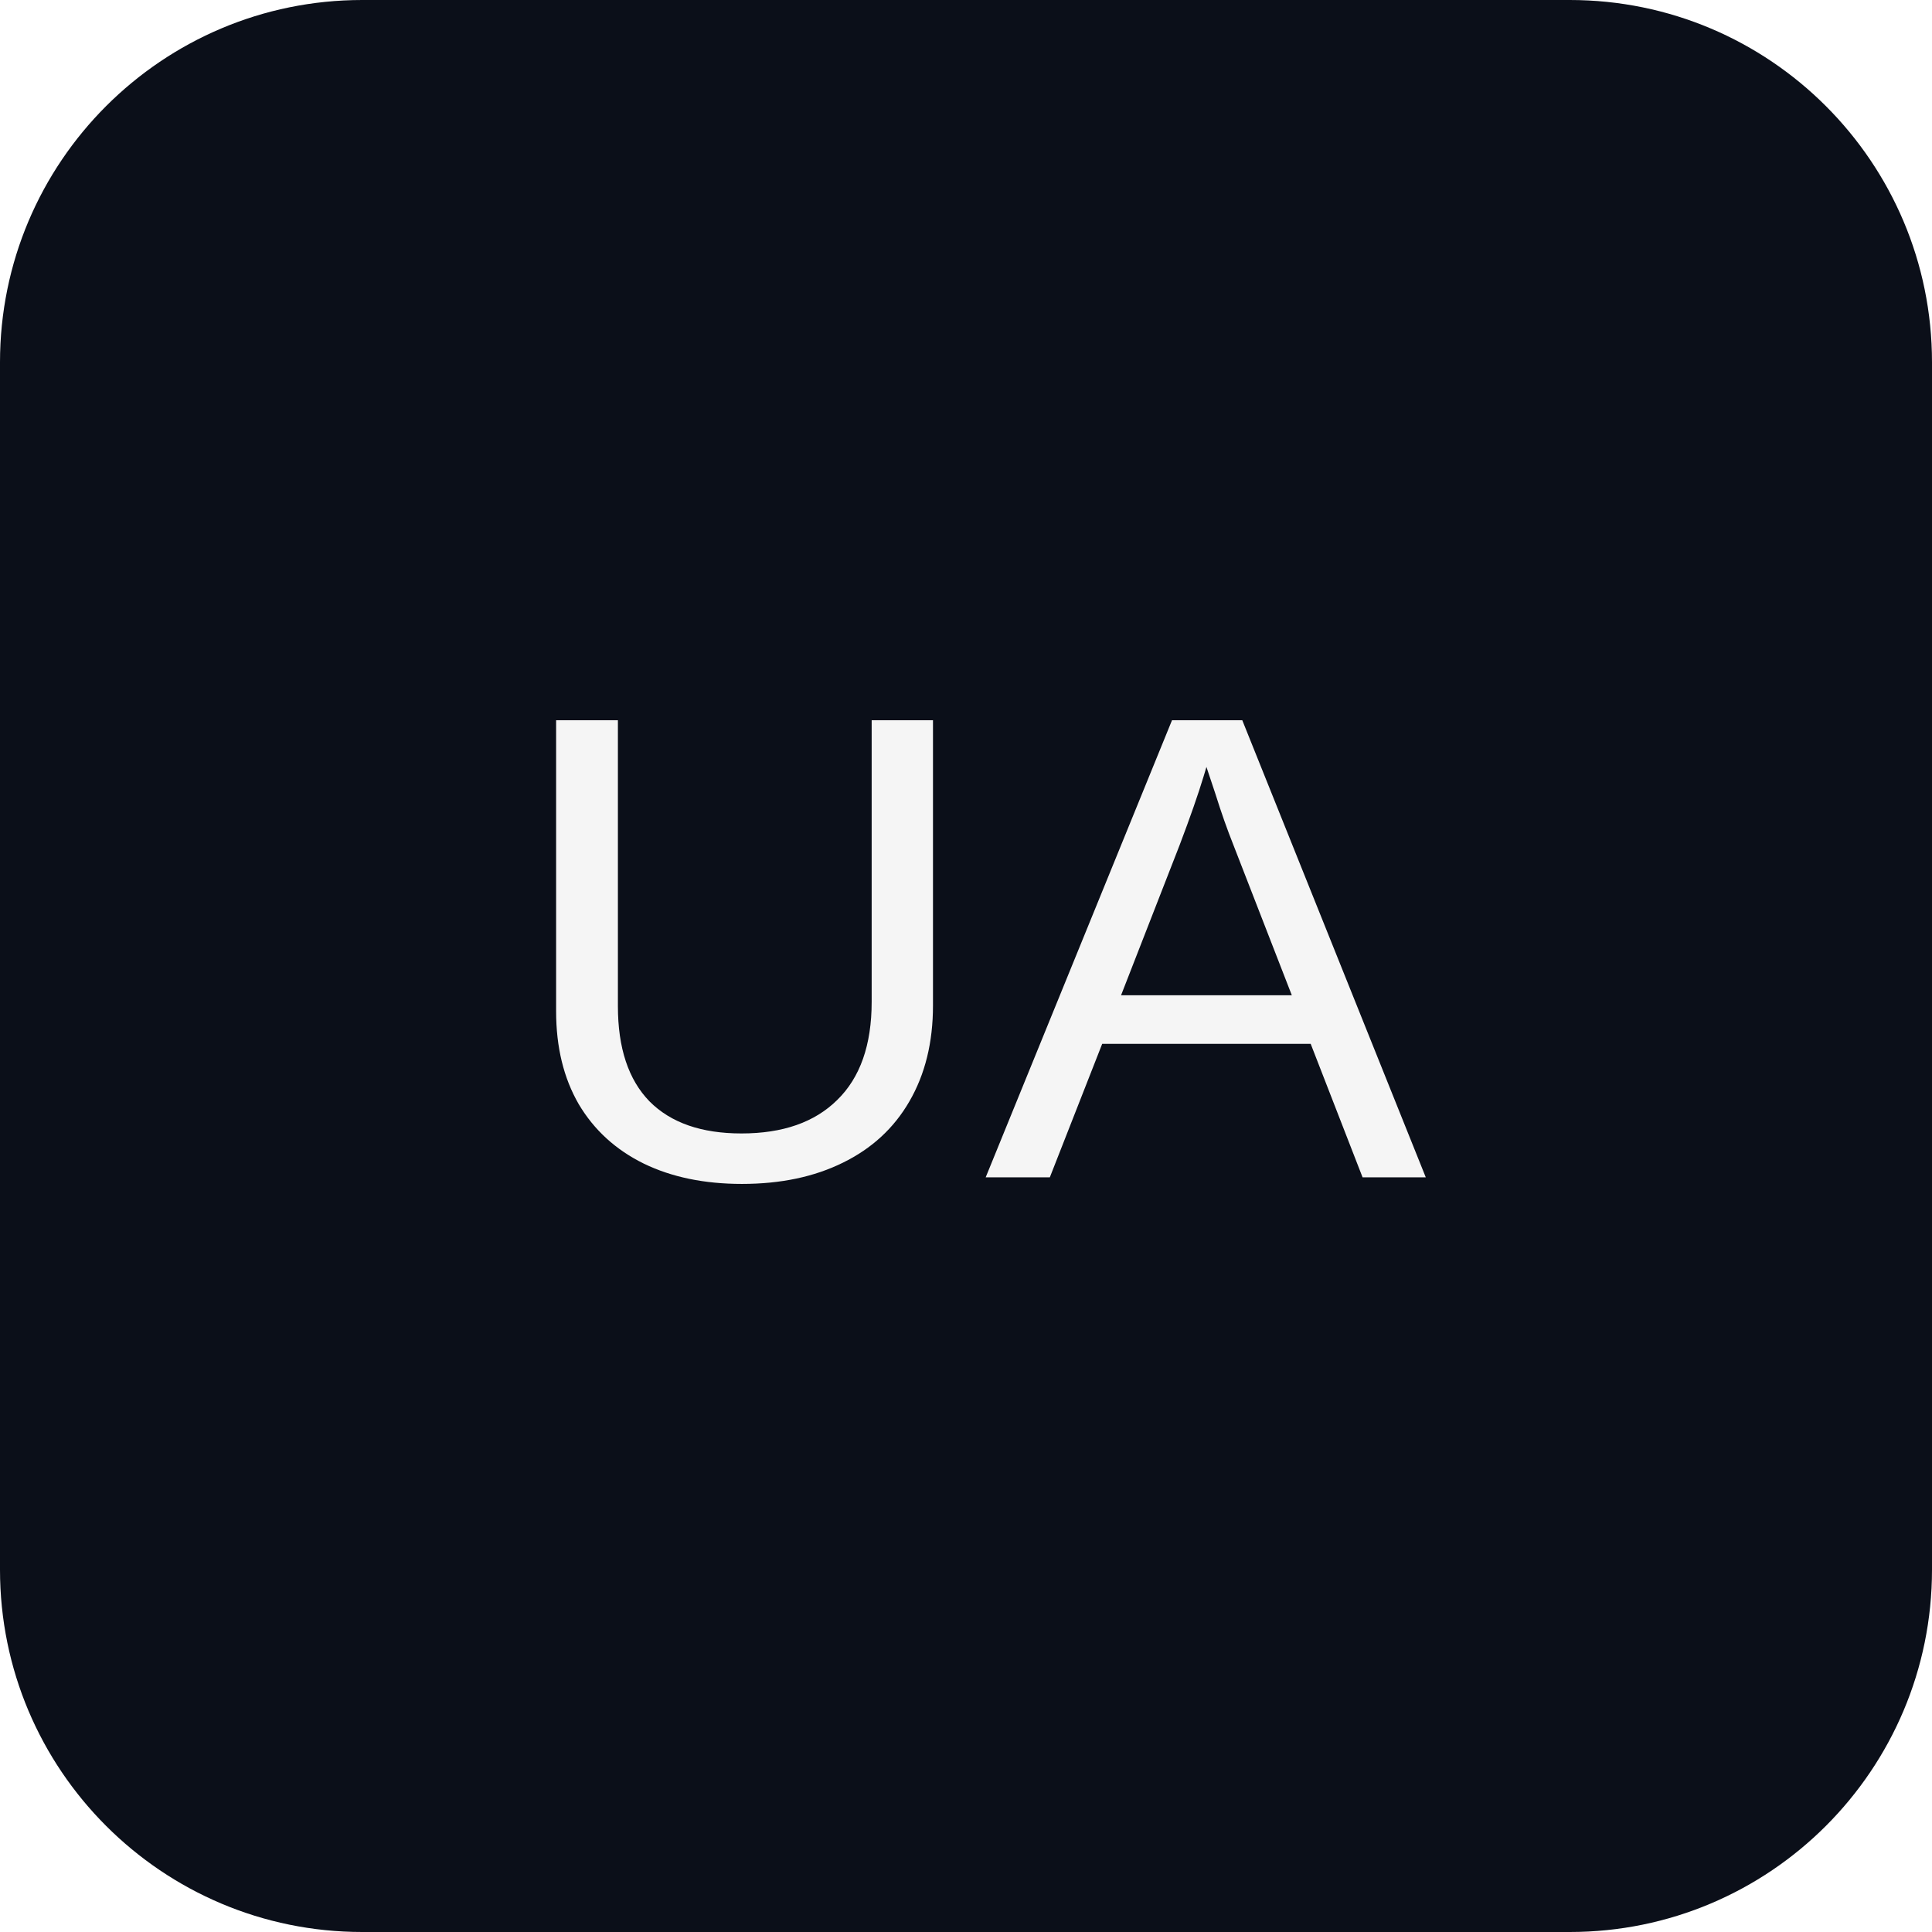
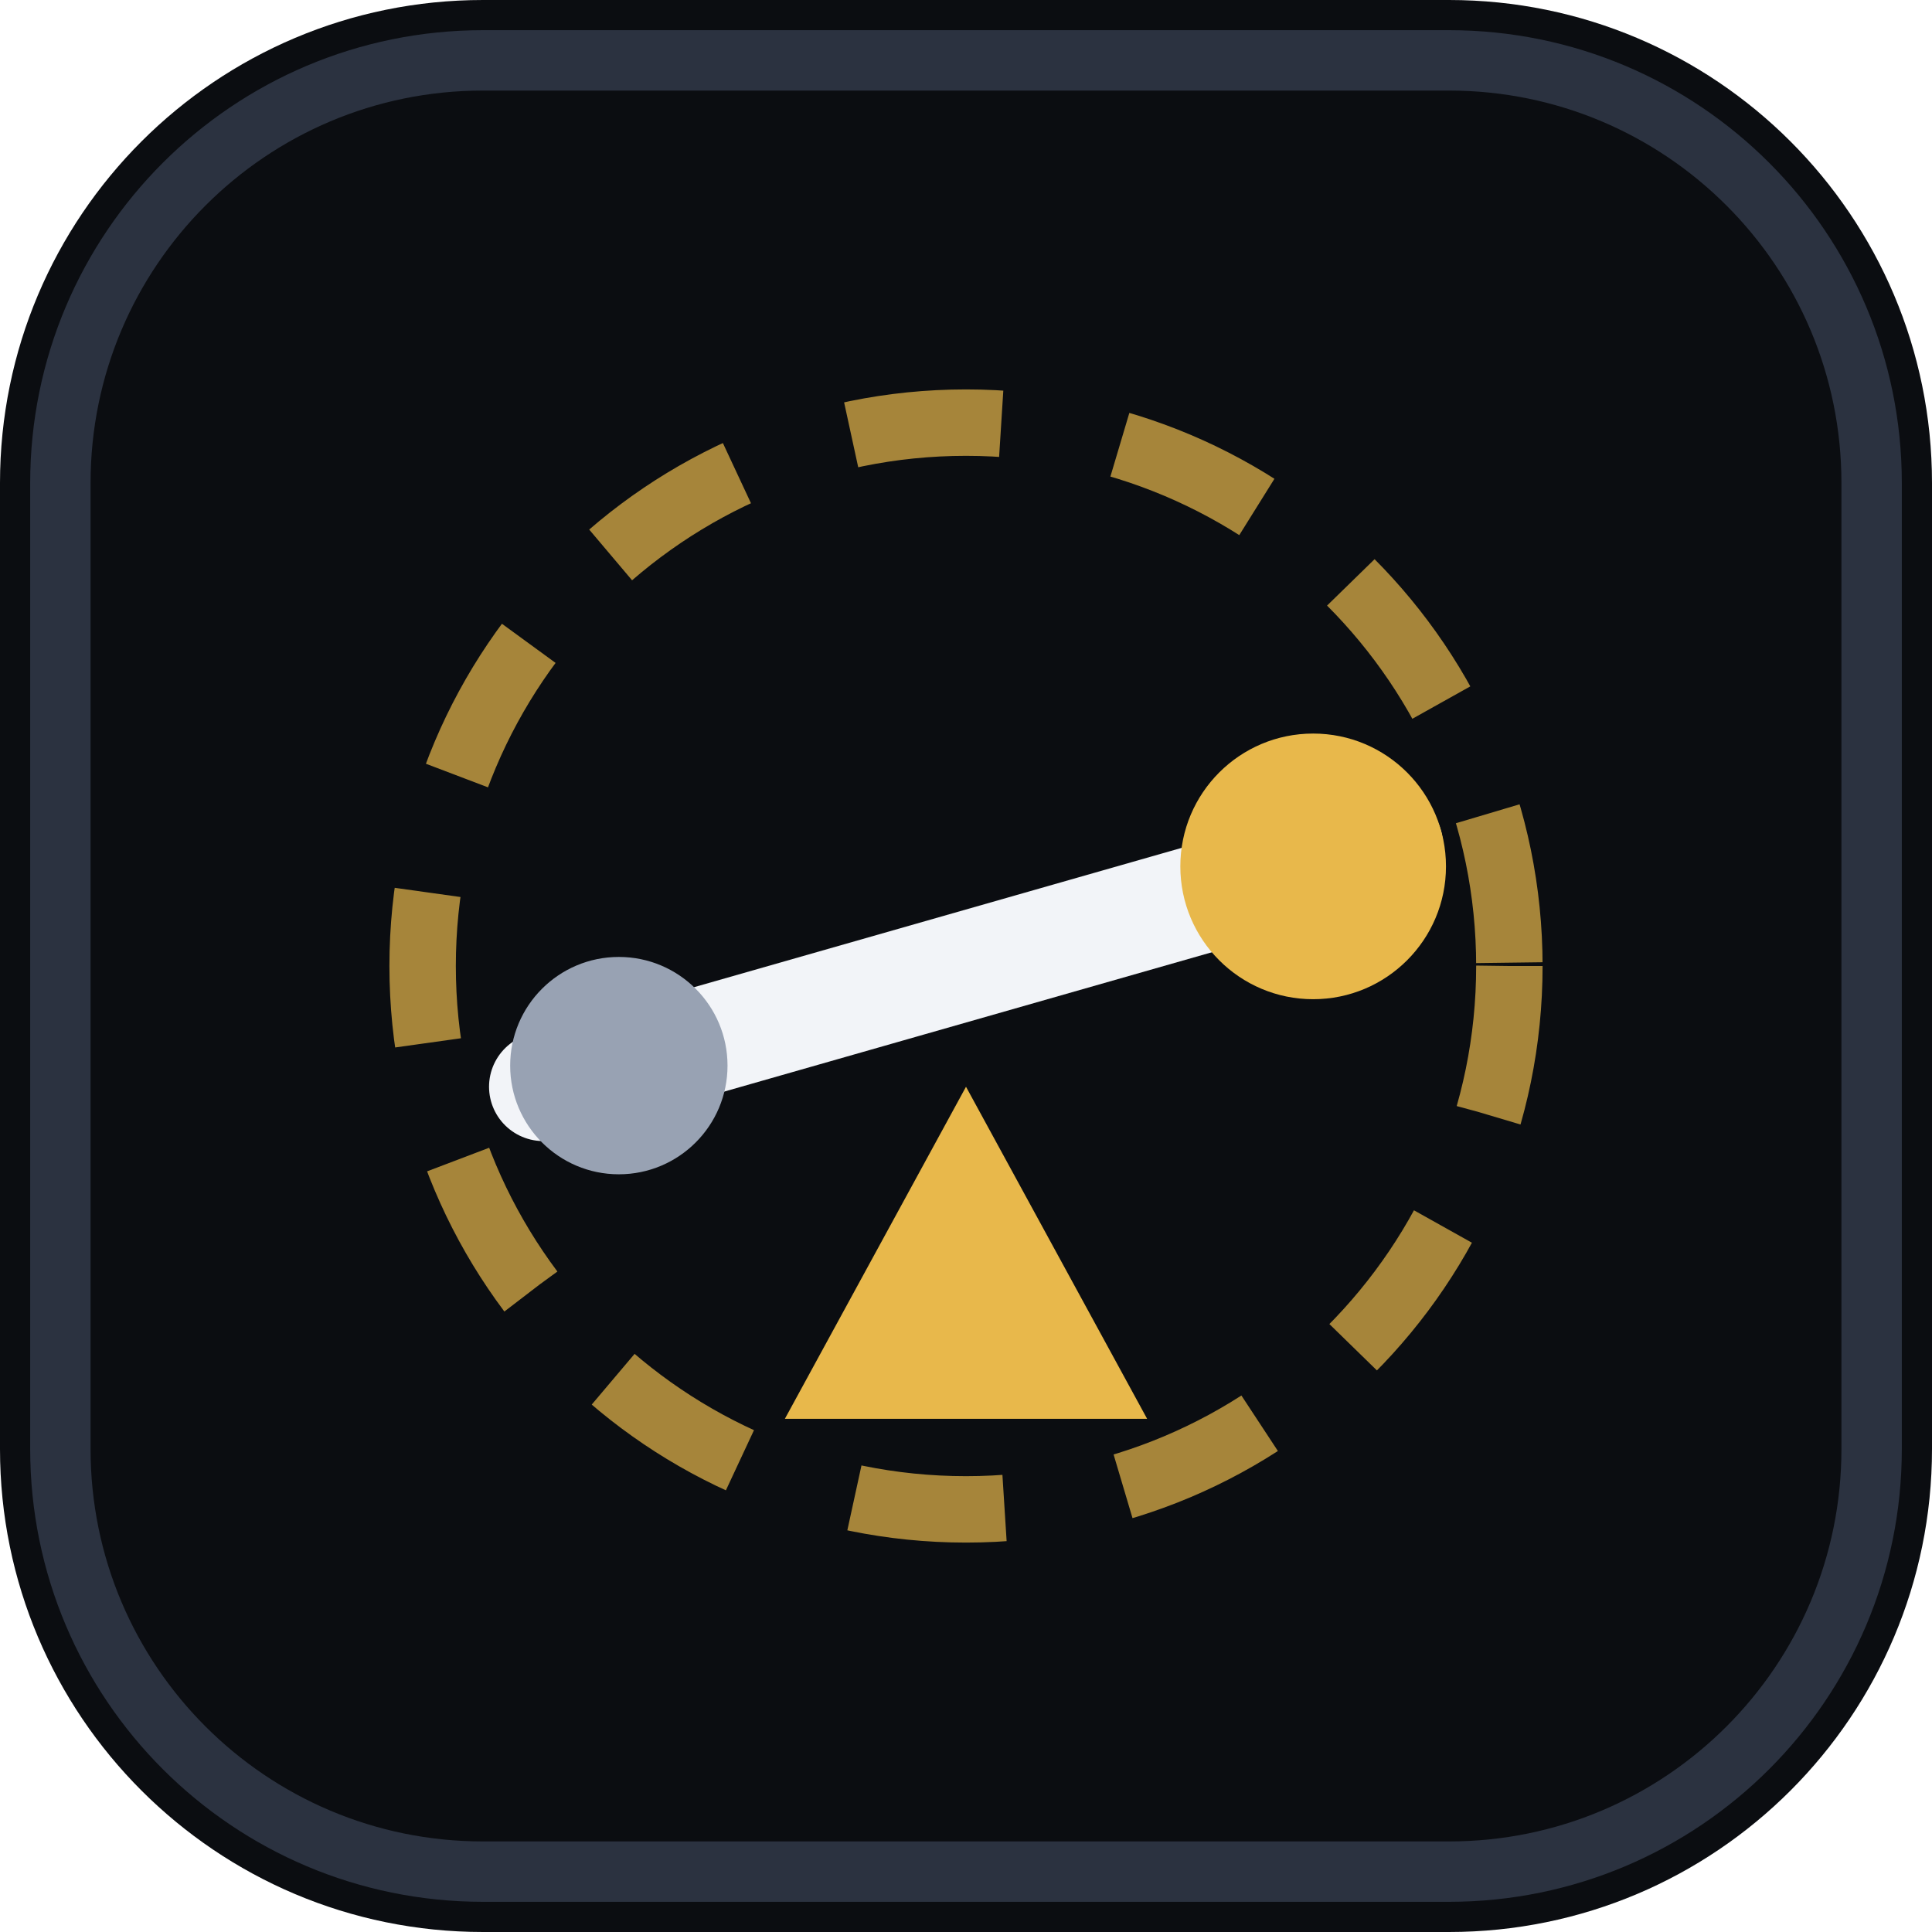
- <svg xmlns="http://www.w3.org/2000/svg" viewBox="0 0 64 64" role="img" aria-label="Unthink AI favicon">
-   <rect width="64" height="64" rx="12" fill="#0b0f19" />
-   <text x="32" y="39" text-anchor="middle" font-size="22" fill="#f5f5f5" font-family="Arial, sans-serif">UA</text>
+ <svg xmlns="http://www.w3.org/2000/svg" viewBox="0 0 64 64" fill="none" role="img" aria-label="Unthink AI favicon">
+   <rect width="64" height="64" rx="16" fill="#0B0D11" />
+   <rect x="2" y="2" width="60" height="60" rx="14" stroke="#2B3240" stroke-width="2" />
+   <circle cx="32" cy="32" r="18" stroke="#E8B84B" stroke-width="2.2" stroke-dasharray="5 4" opacity="0.7" />
+   <path d="M18 36L46 28" stroke="#F2F4F8" stroke-width="3.6" stroke-linecap="round" />
+   <circle cx="20.5" cy="35.3" r="3.6" fill="#98A2B3" />
+   <circle cx="43.5" cy="28.7" r="4.4" fill="#E8B84B" />
+   <path d="M26 47L32 36L38 47H26Z" fill="#E8B84B" />
</svg>
